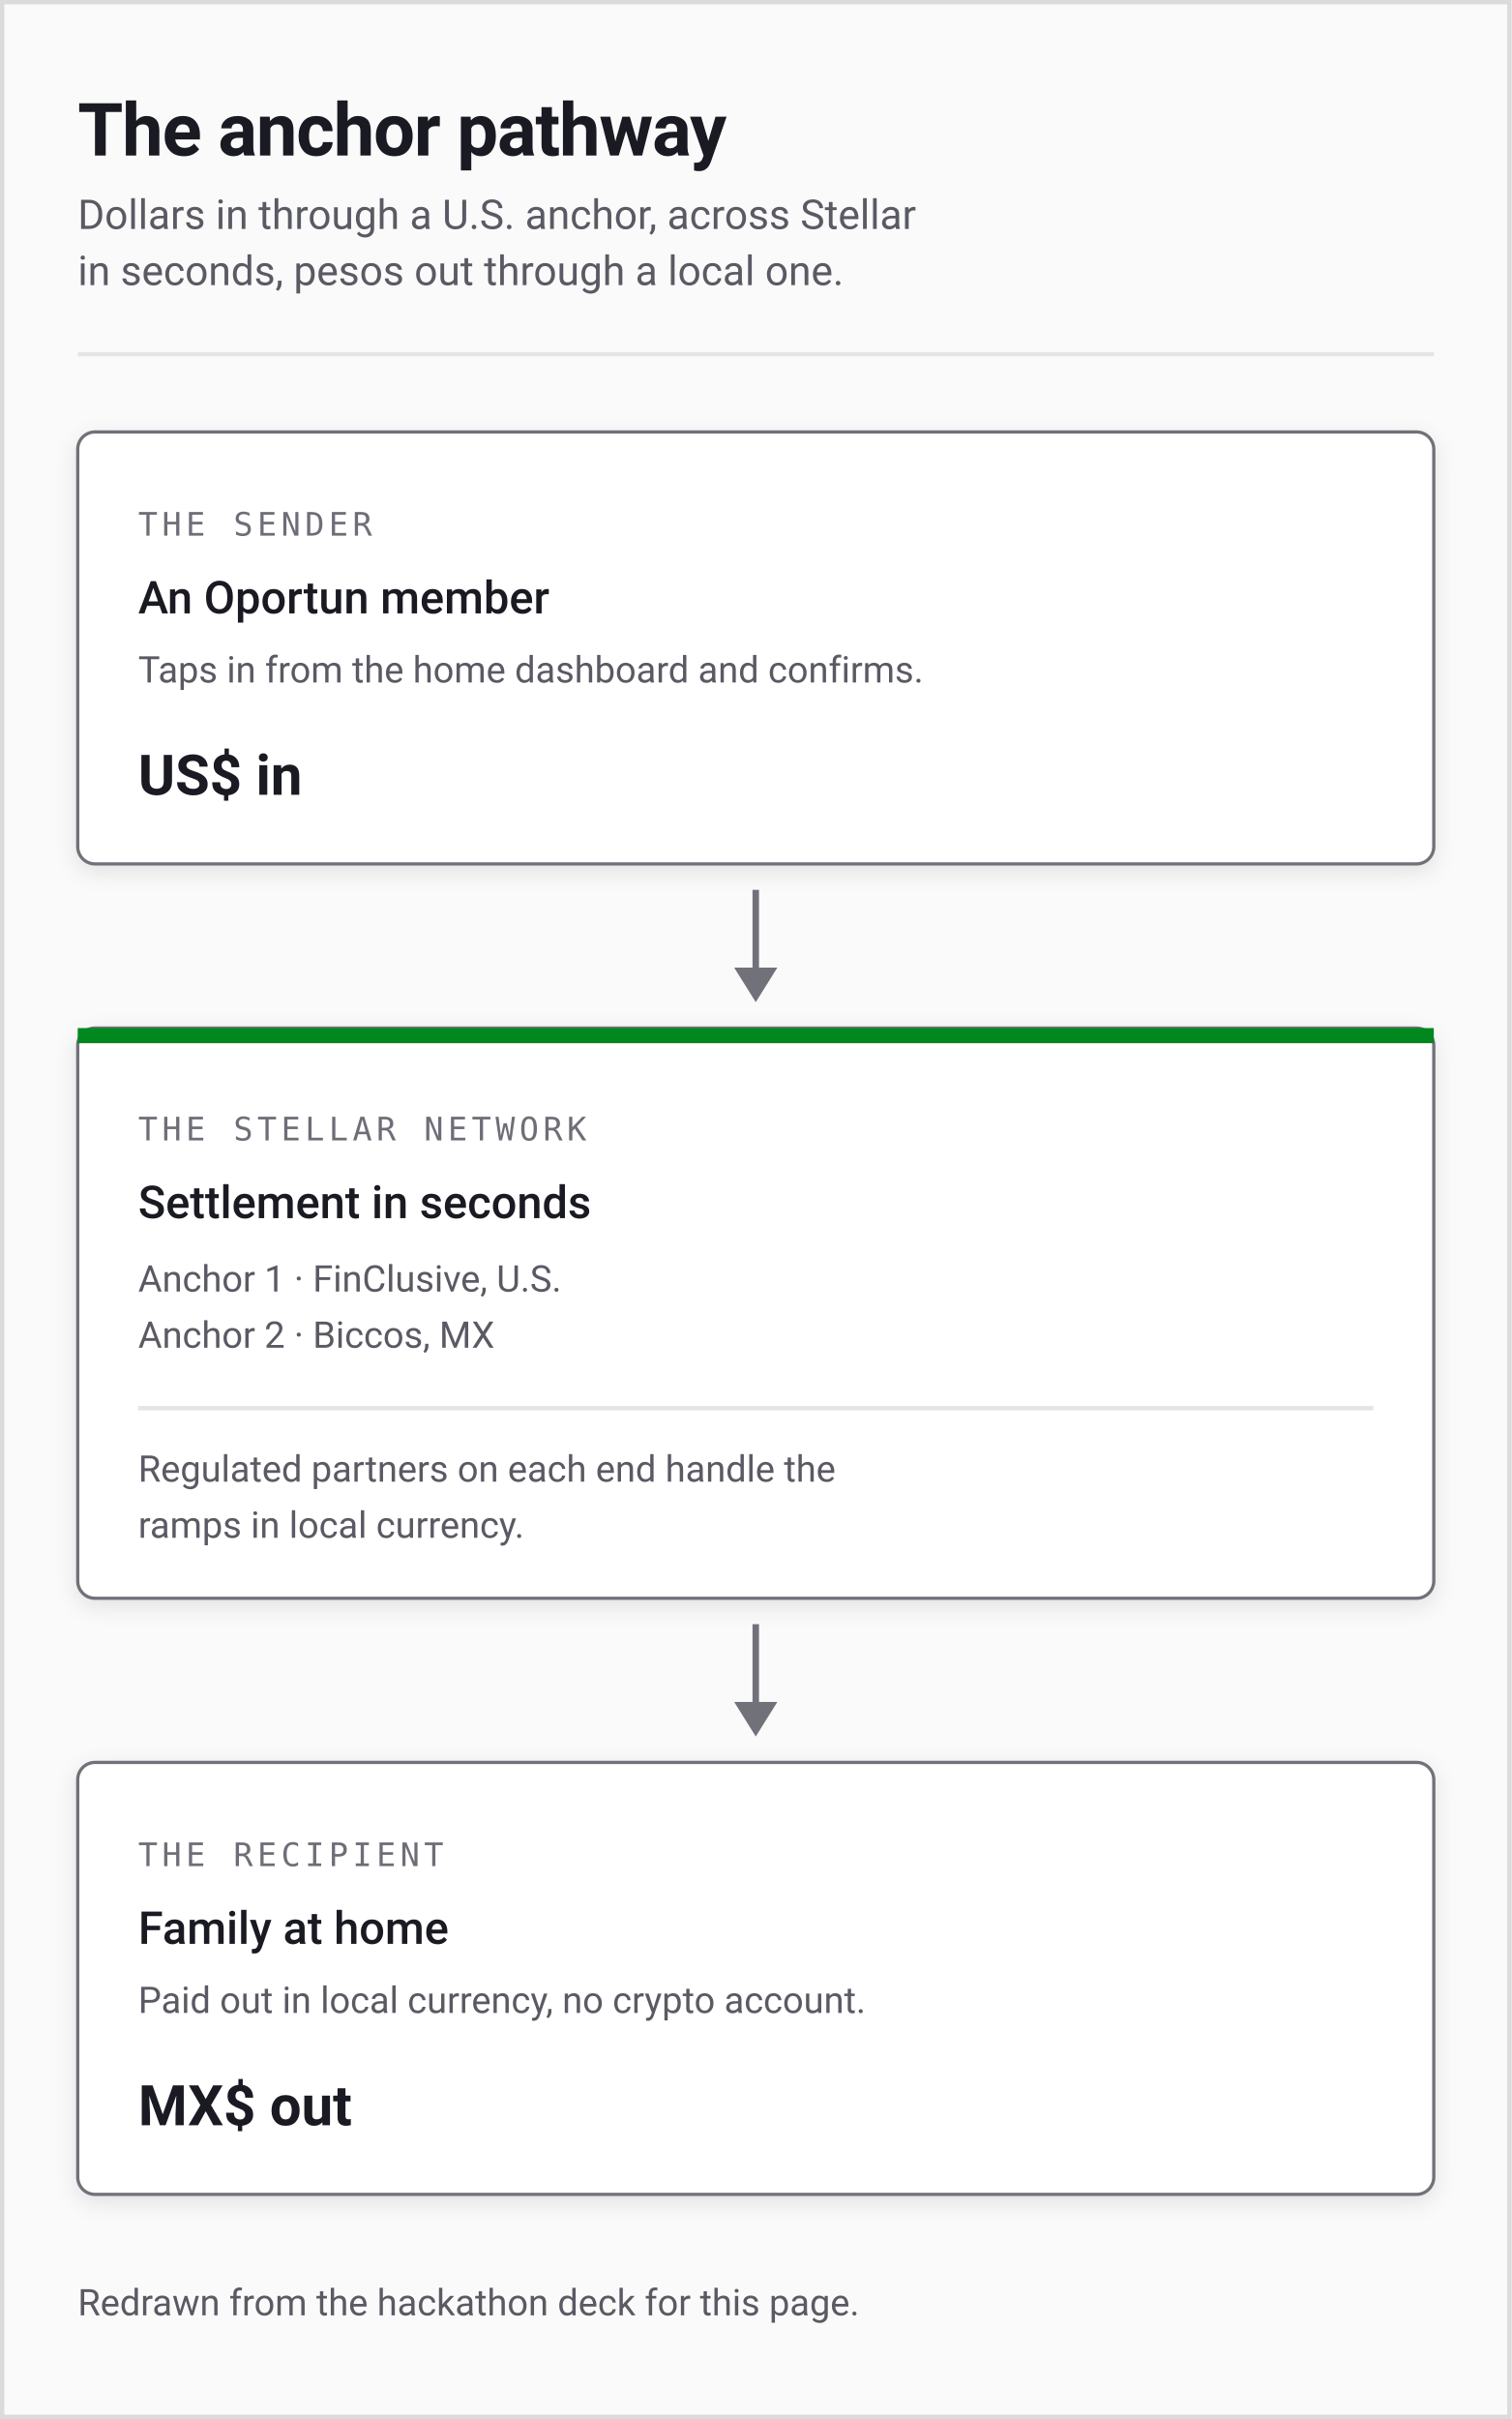
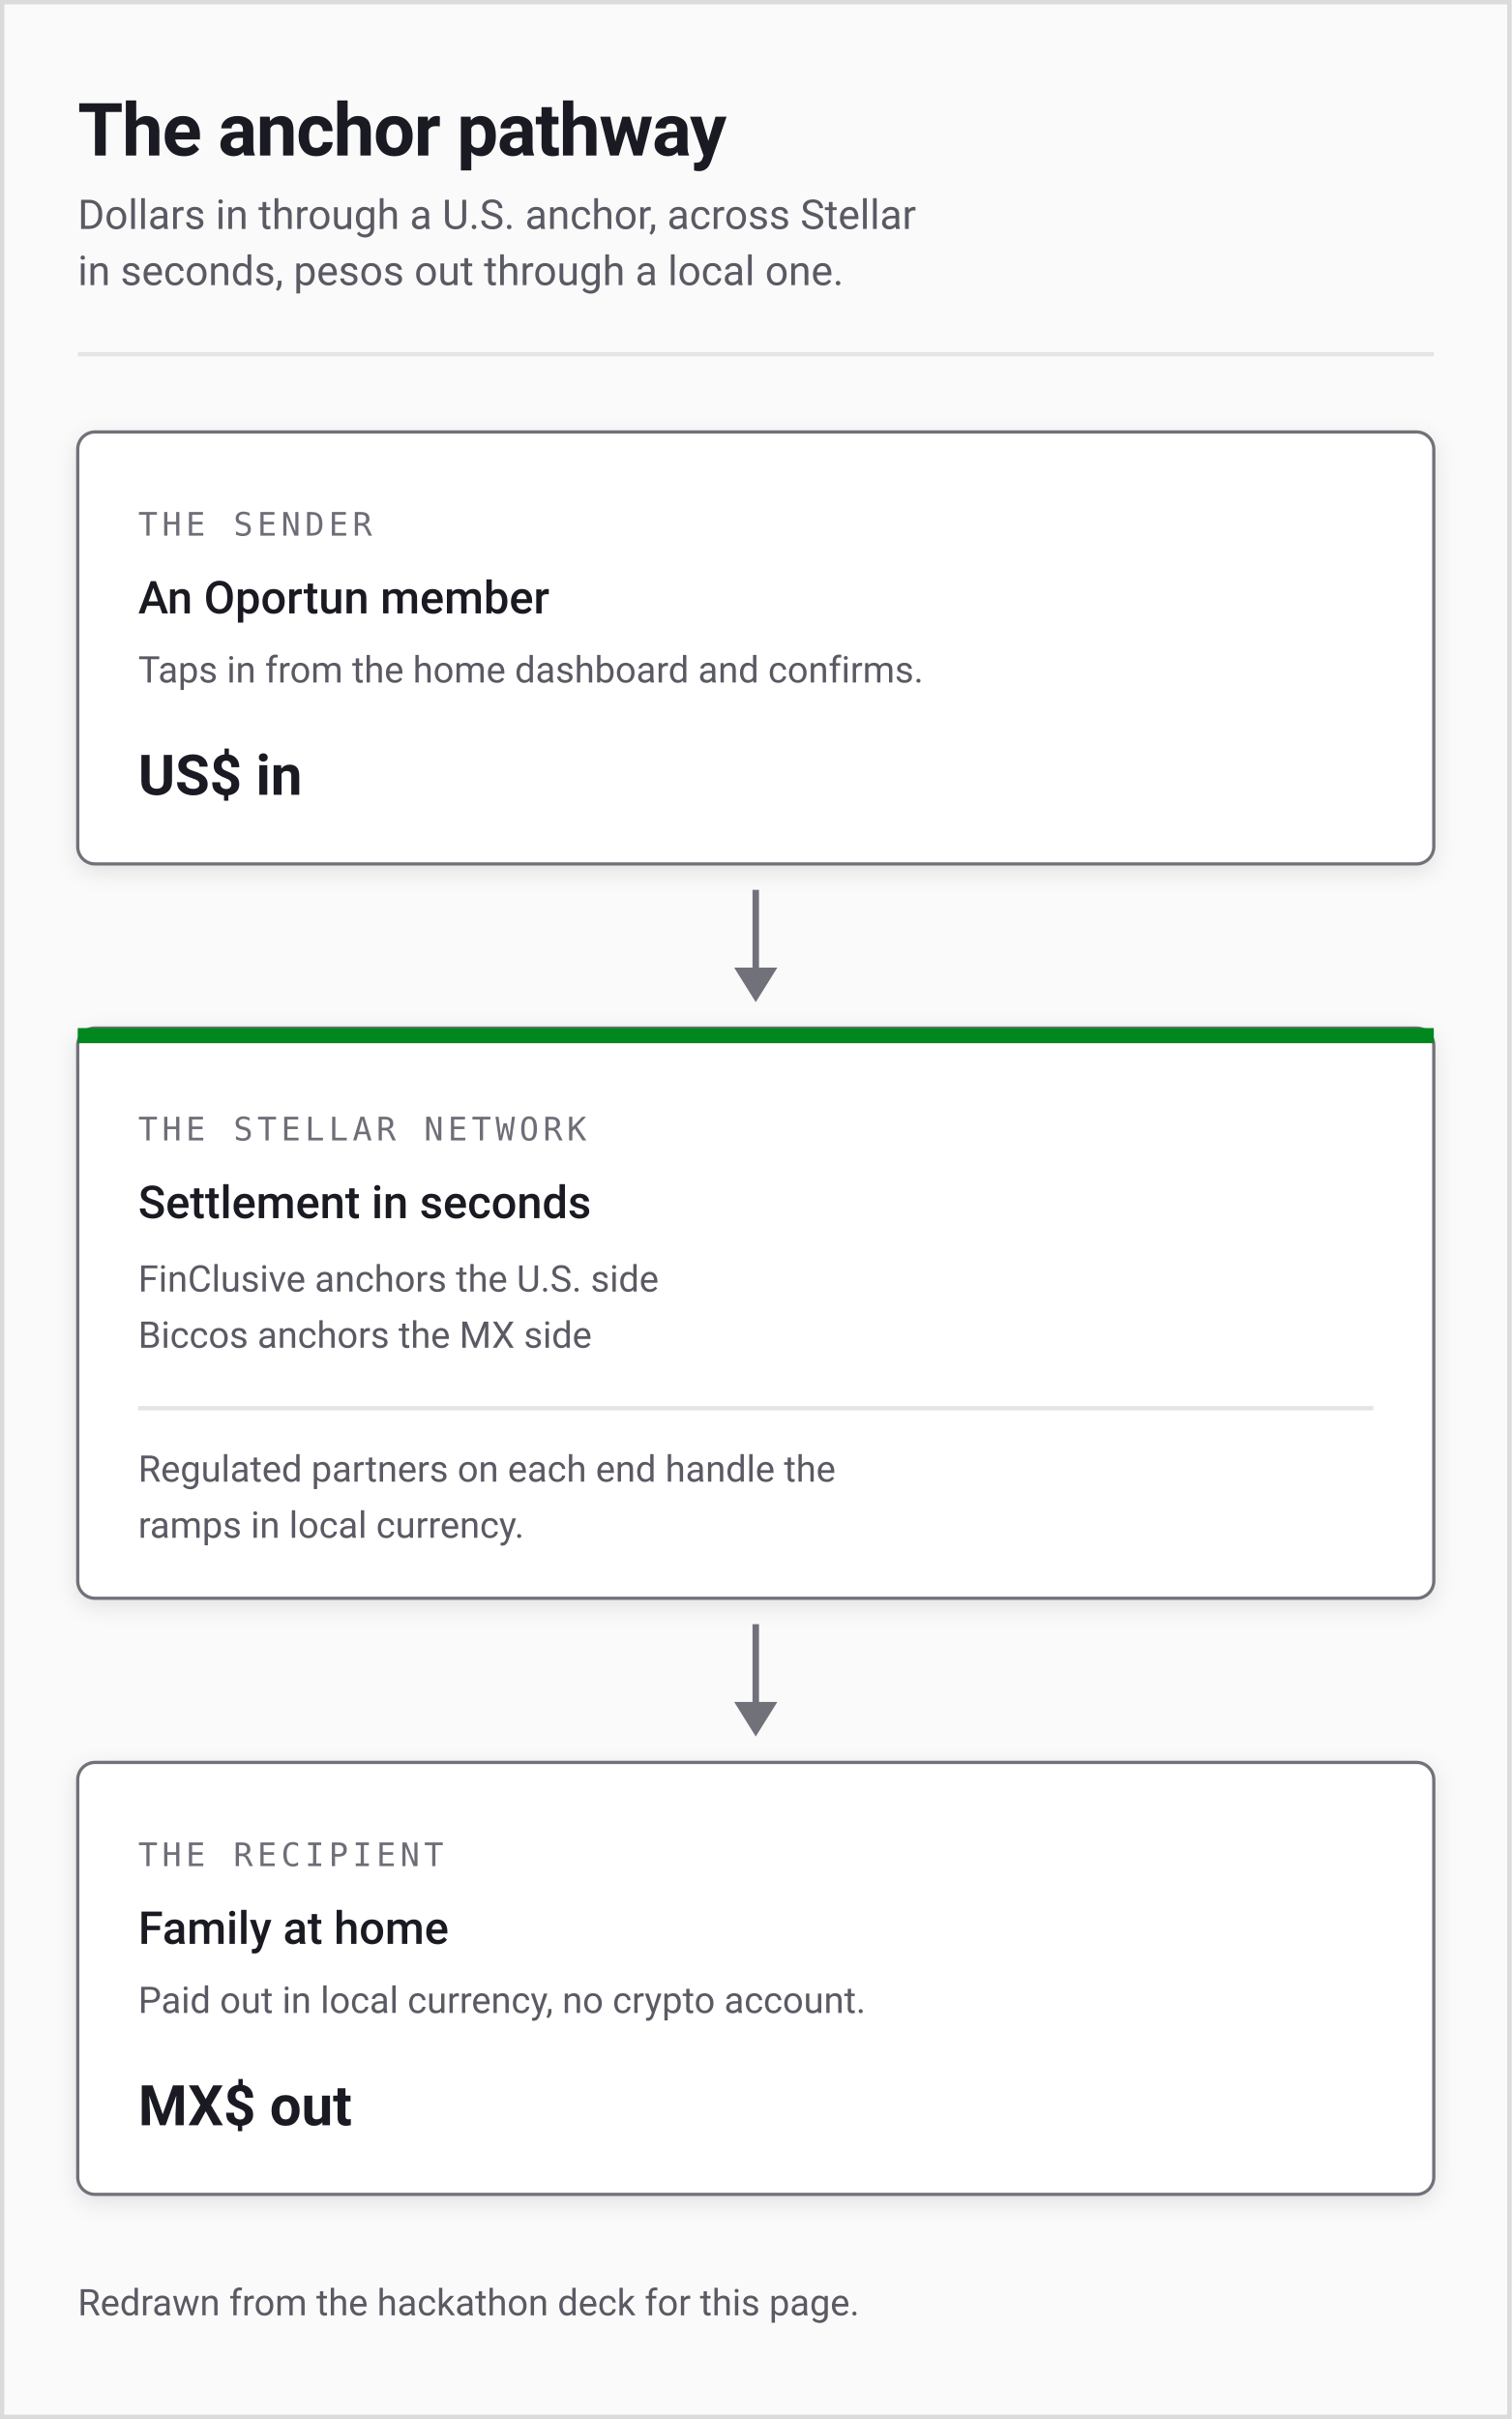
<svg xmlns="http://www.w3.org/2000/svg" viewBox="0 0 700 1120" width="700" height="1120" role="img" aria-label="The anchor pathway. An Oportun member deposits dollars through a U.S. anchor, value crosses the Stellar network in seconds, and a local anchor pays out pesos to the recipient.">
  <defs>
    <filter id="soft" x="-15%" y="-15%" width="130%" height="130%">
      <feDropShadow dx="0" dy="3" stdDeviation="5" flood-color="#1A1A23" flood-opacity="0.10" />
    </filter>
    <style>
      .h  { font-family: -apple-system, BlinkMacSystemFont, "Segoe UI", Roboto, sans-serif; }
      .m  { font-family: ui-monospace, SFMono-Regular, Menlo, Consolas, monospace; }
      .t1 { font-size: 34px; font-weight: 600; fill: #1A1A23; letter-spacing: -0.5px; }
      .t2 { font-size: 19px; fill: #5A5A64; }
      .kick { font-size: 15px; letter-spacing: 2px; fill: #6E6E78; }
      .row { font-size: 21px; fill: #1A1A23; font-weight: 500; }
      .sub { font-size: 17px; fill: #5A5A64; }
      .cur { font-size: 26px; font-weight: 600; fill: #1A1A23; }
    </style>
  </defs>
  <rect width="700" height="1120" fill="#FAFAFA" />
  <rect x="1" y="1" width="698" height="1118" fill="none" stroke="#1A1A23" stroke-opacity="0.14" stroke-width="2" />
  <text x="36" y="72" class="h t1">The anchor pathway</text>
  <text x="36" y="106" class="h t2">Dollars in through a U.S. anchor, across Stellar</text>
  <text x="36" y="132" class="h t2">in seconds, pesos out through a local one.</text>
  <line x1="36" y1="164" x2="664" y2="164" stroke="#E4E4E7" stroke-width="2" />
  <g filter="url(#soft)">
    <rect x="36" y="200" width="628" height="200" rx="8" fill="#FFFFFF" stroke="#71717A" stroke-width="1.5" />
  </g>
  <text x="64" y="248" class="m kick">THE SENDER</text>
  <text x="64" y="284" class="h row">An Oportun member</text>
  <text x="64" y="316" class="h sub">Taps in from the home dashboard and confirms.</text>
  <text x="64" y="368" class="h cur">US$ in</text>
  <line x1="350" y1="412" x2="350" y2="452" stroke="#71717A" stroke-width="3" />
  <path d="M350 464 l-10 -16 20 0 z" fill="#71717A" />
  <g filter="url(#soft)">
    <rect x="36" y="476" width="628" height="264" rx="8" fill="#FFFFFF" stroke="#71717A" stroke-width="1.5" />
  </g>
  <rect x="36" y="476" width="628" height="7" fill="#00871D" />
  <text x="64" y="528" class="m kick">THE STELLAR NETWORK</text>
  <text x="64" y="564" class="h row">Settlement in seconds</text>
-   <text x="64" y="598" class="h sub">Anchor 1 · FinClusive, U.S.</text>
-   <text x="64" y="624" class="h sub">Anchor 2 · Biccos, MX</text>
+   <text x="64" y="598" class="h sub">FinClusive anchors the U.S. side</text>
+   <text x="64" y="624" class="h sub">Biccos anchors the MX side</text>
  <line x1="64" y1="652" x2="636" y2="652" stroke="#E4E4E7" stroke-width="2" />
  <text x="64" y="686" class="h sub">Regulated partners on each end handle the</text>
  <text x="64" y="712" class="h sub">ramps in local currency.</text>
  <line x1="350" y1="752" x2="350" y2="792" stroke="#71717A" stroke-width="3" />
  <path d="M350 804 l-10 -16 20 0 z" fill="#71717A" />
  <g filter="url(#soft)">
    <rect x="36" y="816" width="628" height="200" rx="8" fill="#FFFFFF" stroke="#71717A" stroke-width="1.5" />
  </g>
  <text x="64" y="864" class="m kick">THE RECIPIENT</text>
  <text x="64" y="900" class="h row">Family at home</text>
  <text x="64" y="932" class="h sub">Paid out in local currency, no crypto account.</text>
  <text x="64" y="984" class="h cur">MX$ out</text>
  <text x="36" y="1072" class="h sub">Redrawn from the hackathon deck for this page.</text>
</svg>
